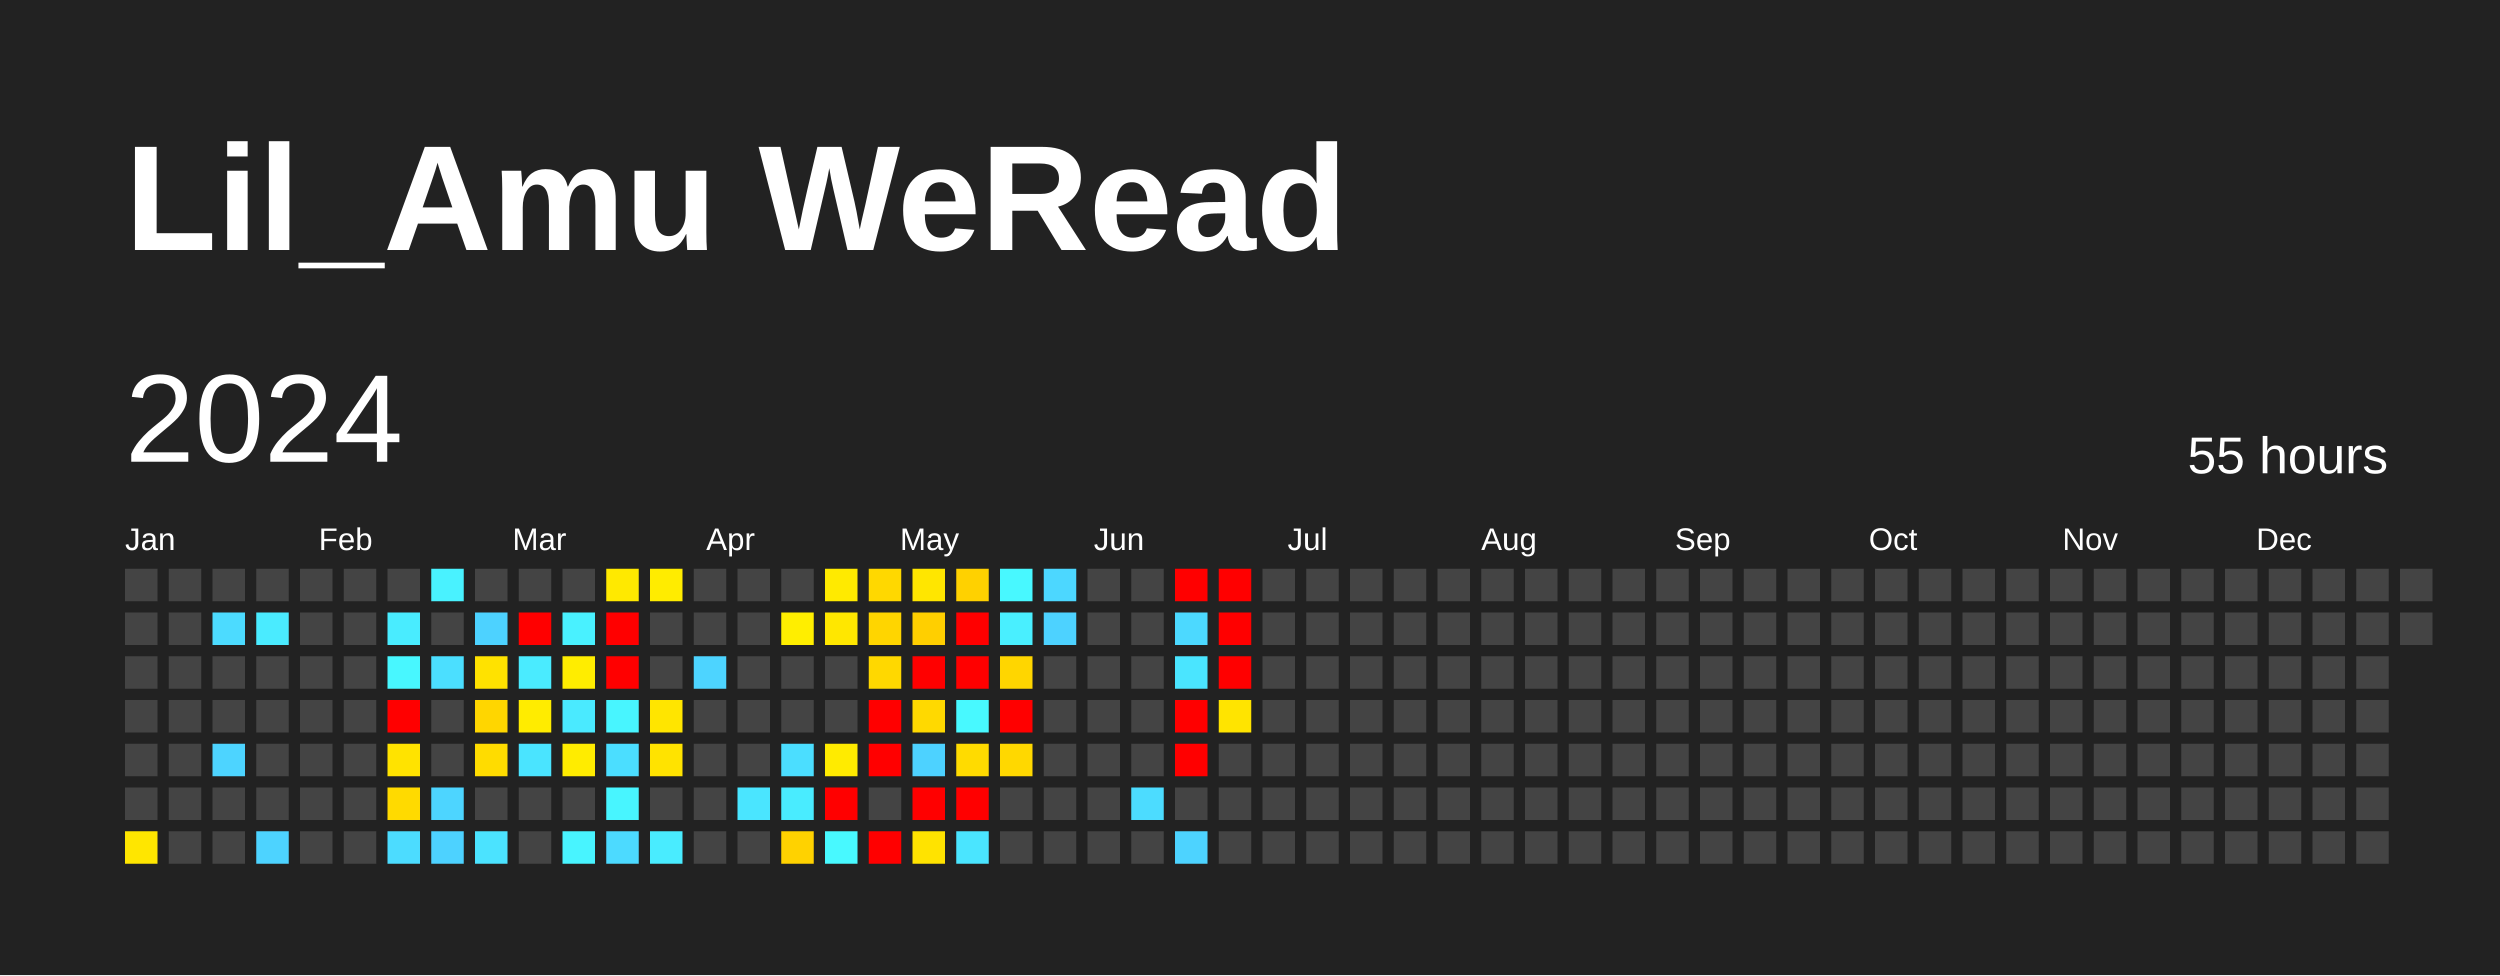
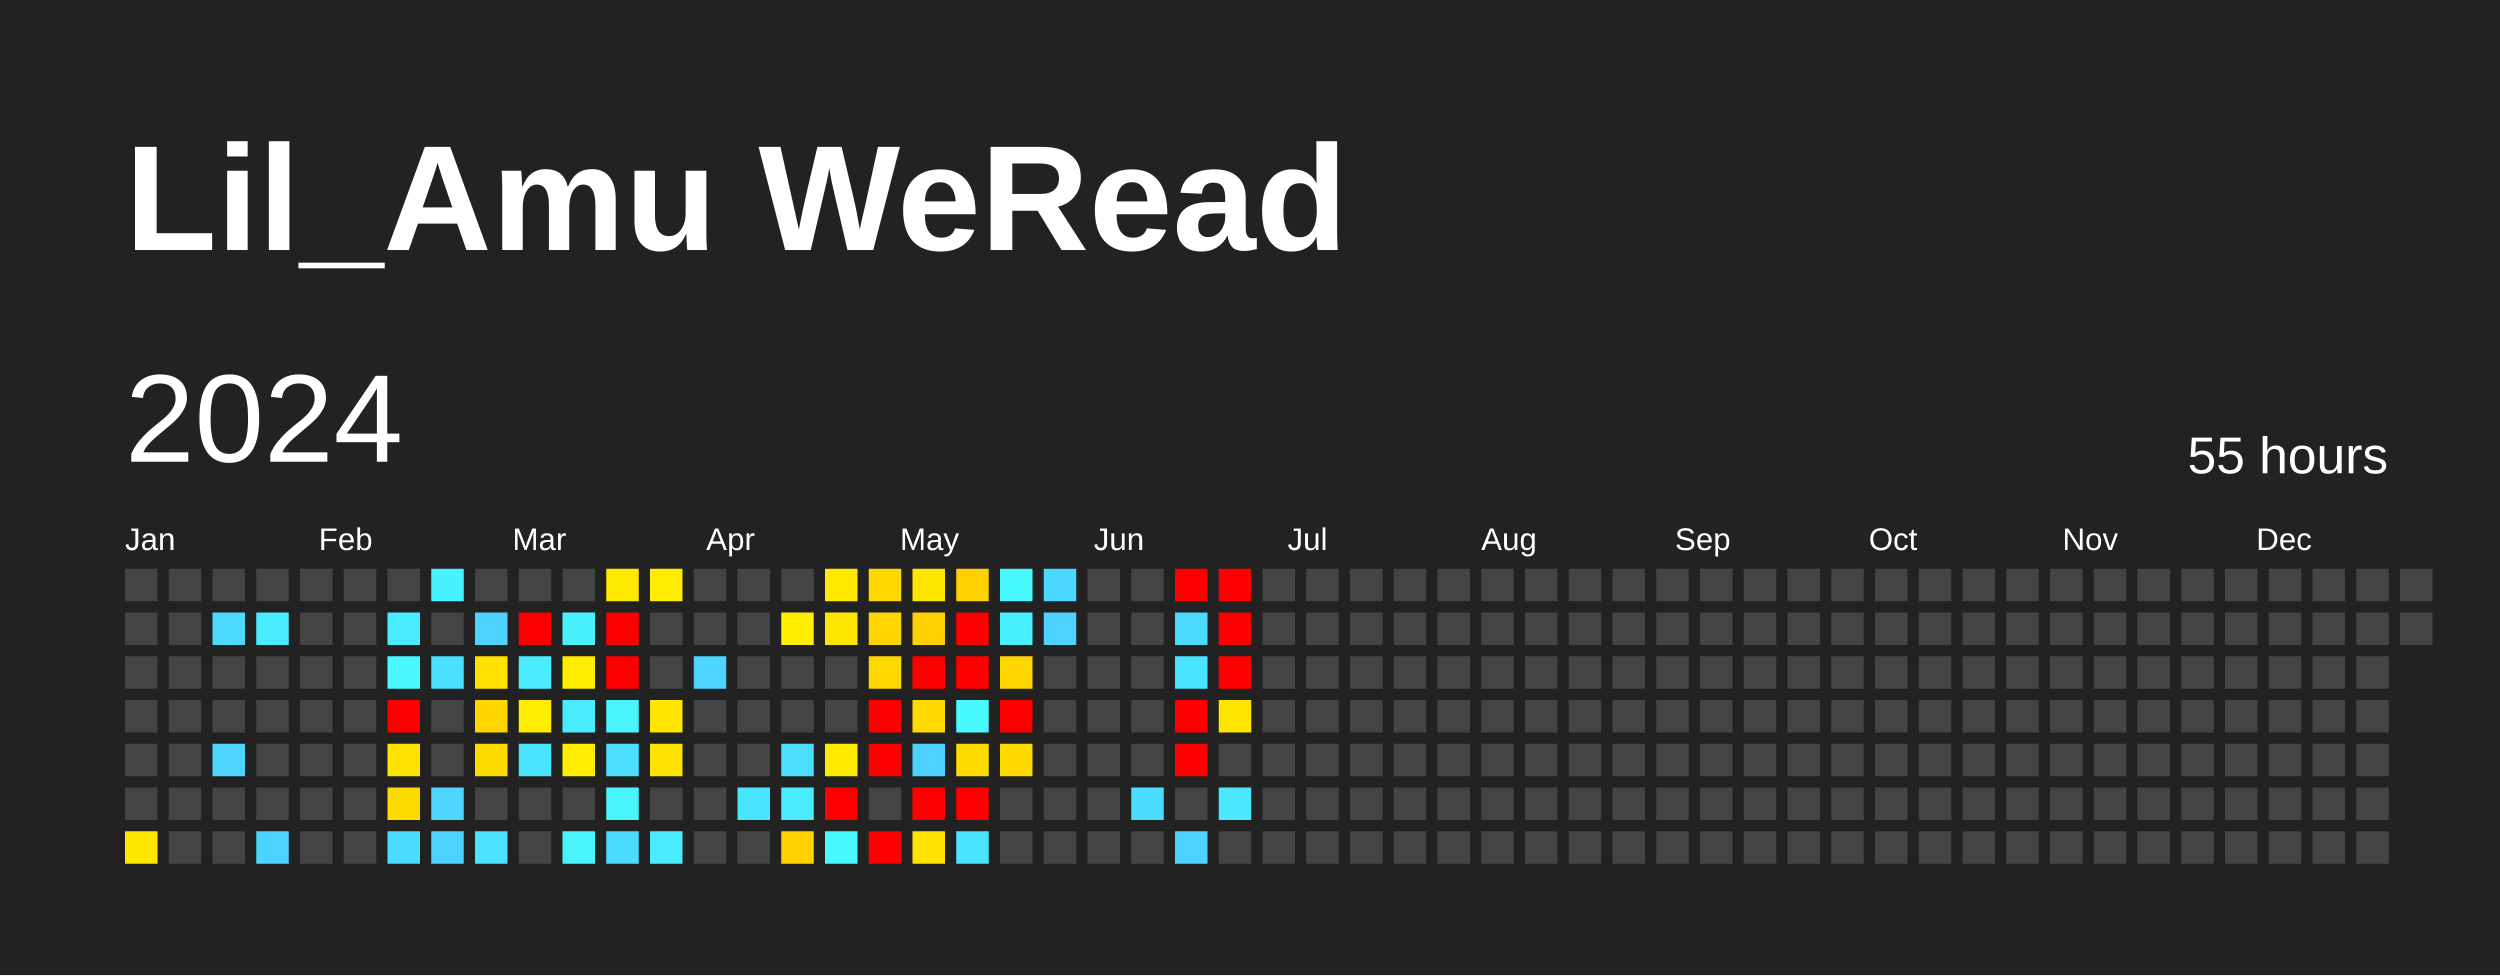
<svg xmlns="http://www.w3.org/2000/svg" baseProfile="full" height="78mm" version="1.1" viewBox="0,0,200,78" width="200mm">
  <defs />
  <rect fill="#222222" height="78" width="200" x="0" y="0" />
  <text fill="#FFFFFF" style="font-size:12px; font-family:Arial; font-weight:bold;" x="10" y="20">Lil_Amu WeRead</text>
  <text dominant-baseline="hanging" fill="#FFFFFF" style="font-size:10.0px; font-family:Arial;" x="10" y="30">2024</text>
  <text dominant-baseline="hanging" fill="#FFFFFF" style="font-size:4.125px; font-family:Arial;" x="175" y="35">55 hours</text>
  <text fill="#FFFFFF" style="font-size:2.5px; font-family:Arial" x="10.0" y="44">Jan</text>
  <text fill="#FFFFFF" style="font-size:2.5px; font-family:Arial" x="25.5" y="44">Feb</text>
  <text fill="#FFFFFF" style="font-size:2.5px; font-family:Arial" x="41.0" y="44">Mar</text>
  <text fill="#FFFFFF" style="font-size:2.5px; font-family:Arial" x="56.5" y="44">Apr</text>
  <text fill="#FFFFFF" style="font-size:2.5px; font-family:Arial" x="72.0" y="44">May</text>
  <text fill="#FFFFFF" style="font-size:2.5px; font-family:Arial" x="87.5" y="44">Jun</text>
  <text fill="#FFFFFF" style="font-size:2.5px; font-family:Arial" x="103.0" y="44">Jul</text>
  <text fill="#FFFFFF" style="font-size:2.5px; font-family:Arial" x="118.5" y="44">Aug</text>
  <text fill="#FFFFFF" style="font-size:2.5px; font-family:Arial" x="134.0" y="44">Sep</text>
  <text fill="#FFFFFF" style="font-size:2.5px; font-family:Arial" x="149.5" y="44">Oct</text>
  <text fill="#FFFFFF" style="font-size:2.5px; font-family:Arial" x="165.0" y="44">Nov</text>
  <text fill="#FFFFFF" style="font-size:2.5px; font-family:Arial" x="180.5" y="44">Dec</text>
  <rect fill="#444444" height="2.6" width="2.6" x="10.0" y="45.5" />
  <rect fill="#444444" height="2.6" width="2.6" x="10.0" y="49.0" />
  <rect fill="#444444" height="2.6" width="2.6" x="10.0" y="52.5" />
  <rect fill="#444444" height="2.6" width="2.6" x="10.0" y="56.0" />
  <rect fill="#444444" height="2.6" width="2.6" x="10.0" y="59.5" />
  <rect fill="#444444" height="2.6" width="2.6" x="10.0" y="63.0" />
  <rect fill="#ffe600" height="2.6" width="2.6" x="10.0" y="66.5" />
  <rect fill="#444444" height="2.6" width="2.6" x="13.5" y="45.5" />
  <rect fill="#444444" height="2.6" width="2.6" x="13.5" y="49.0" />
  <rect fill="#444444" height="2.6" width="2.6" x="13.5" y="52.5" />
  <rect fill="#444444" height="2.6" width="2.6" x="13.5" y="56.0" />
  <rect fill="#444444" height="2.6" width="2.6" x="13.5" y="59.5" />
  <rect fill="#444444" height="2.6" width="2.6" x="13.5" y="63.0" />
  <rect fill="#444444" height="2.6" width="2.6" x="13.5" y="66.5" />
  <rect fill="#444444" height="2.6" width="2.6" x="17.0" y="45.5" />
  <rect fill="#4cdbff" height="2.6" width="2.6" x="17.0" y="49.0" />
  <rect fill="#444444" height="2.6" width="2.6" x="17.0" y="52.5" />
  <rect fill="#444444" height="2.6" width="2.6" x="17.0" y="56.0" />
  <rect fill="#4dd4ff" height="2.6" width="2.6" x="17.0" y="59.5" />
  <rect fill="#444444" height="2.6" width="2.6" x="17.0" y="63.0" />
  <rect fill="#444444" height="2.6" width="2.6" x="17.0" y="66.5" />
  <rect fill="#444444" height="2.6" width="2.6" x="20.5" y="45.5" />
  <rect fill="#4aebff" height="2.6" width="2.6" x="20.5" y="49.0" />
  <rect fill="#444444" height="2.6" width="2.6" x="20.5" y="52.5" />
  <rect fill="#444444" height="2.6" width="2.6" x="20.5" y="56.0" />
  <rect fill="#444444" height="2.6" width="2.6" x="20.5" y="59.5" />
  <rect fill="#444444" height="2.6" width="2.6" x="20.5" y="63.0" />
  <rect fill="#4dd3ff" height="2.6" width="2.6" x="20.5" y="66.5" />
  <rect fill="#444444" height="2.6" width="2.6" x="24.0" y="45.5" />
  <rect fill="#444444" height="2.6" width="2.6" x="24.0" y="49.0" />
  <rect fill="#444444" height="2.6" width="2.6" x="24.0" y="52.5" />
  <rect fill="#444444" height="2.6" width="2.6" x="24.0" y="56.0" />
  <rect fill="#444444" height="2.6" width="2.6" x="24.0" y="59.5" />
  <rect fill="#444444" height="2.6" width="2.6" x="24.0" y="63.0" />
  <rect fill="#444444" height="2.6" width="2.6" x="24.0" y="66.5" />
  <rect fill="#444444" height="2.6" width="2.6" x="27.5" y="45.5" />
  <rect fill="#444444" height="2.6" width="2.6" x="27.5" y="49.0" />
  <rect fill="#444444" height="2.6" width="2.6" x="27.5" y="52.5" />
  <rect fill="#444444" height="2.6" width="2.6" x="27.5" y="56.0" />
  <rect fill="#444444" height="2.6" width="2.6" x="27.5" y="59.5" />
  <rect fill="#444444" height="2.6" width="2.6" x="27.5" y="63.0" />
  <rect fill="#444444" height="2.6" width="2.6" x="27.5" y="66.5" />
  <rect fill="#444444" height="2.6" width="2.6" x="31.0" y="45.5" />
  <rect fill="#49ecff" height="2.6" width="2.6" x="31.0" y="49.0" />
  <rect fill="#48f7ff" height="2.6" width="2.6" x="31.0" y="52.5" />
  <rect fill="red" height="2.6" width="2.6" x="31.0" y="56.0" />
  <rect fill="#ffe300" height="2.6" width="2.6" x="31.0" y="59.5" />
  <rect fill="#ffda00" height="2.6" width="2.6" x="31.0" y="63.0" />
  <rect fill="#4cdcff" height="2.6" width="2.6" x="31.0" y="66.5" />
  <rect fill="#49f2ff" height="2.6" width="2.6" x="34.5" y="45.5" />
  <rect fill="#444444" height="2.6" width="2.6" x="34.5" y="49.0" />
  <rect fill="#4bdfff" height="2.6" width="2.6" x="34.5" y="52.5" />
  <rect fill="#444444" height="2.6" width="2.6" x="34.5" y="56.0" />
  <rect fill="#444444" height="2.6" width="2.6" x="34.5" y="59.5" />
  <rect fill="#4dd5ff" height="2.6" width="2.6" x="34.5" y="63.0" />
  <rect fill="#4dd2ff" height="2.6" width="2.6" x="34.5" y="66.5" />
  <rect fill="#444444" height="2.6" width="2.6" x="38.0" y="45.5" />
  <rect fill="#4dd2ff" height="2.6" width="2.6" x="38.0" y="49.0" />
  <rect fill="#ffe200" height="2.6" width="2.6" x="38.0" y="52.5" />
  <rect fill="#ffd600" height="2.6" width="2.6" x="38.0" y="56.0" />
  <rect fill="#ffdc00" height="2.6" width="2.6" x="38.0" y="59.5" />
  <rect fill="#444444" height="2.6" width="2.6" x="38.0" y="63.0" />
  <rect fill="#4be3ff" height="2.6" width="2.6" x="38.0" y="66.5" />
  <rect fill="#444444" height="2.6" width="2.6" x="41.5" y="45.5" />
  <rect fill="red" height="2.6" width="2.6" x="41.5" y="49.0" />
  <rect fill="#4aebff" height="2.6" width="2.6" x="41.5" y="52.5" />
  <rect fill="#ffec00" height="2.6" width="2.6" x="41.5" y="56.0" />
  <rect fill="#4ae4ff" height="2.6" width="2.6" x="41.5" y="59.5" />
  <rect fill="#444444" height="2.6" width="2.6" x="41.5" y="63.0" />
  <rect fill="#444444" height="2.6" width="2.6" x="41.5" y="66.5" />
  <rect fill="#444444" height="2.6" width="2.6" x="45.0" y="45.5" />
  <rect fill="#49f1ff" height="2.6" width="2.6" x="45.0" y="49.0" />
  <rect fill="#ffed00" height="2.6" width="2.6" x="45.0" y="52.5" />
  <rect fill="#4aeaff" height="2.6" width="2.6" x="45.0" y="56.0" />
  <rect fill="#ffec00" height="2.6" width="2.6" x="45.0" y="59.5" />
  <rect fill="#444444" height="2.6" width="2.6" x="45.0" y="63.0" />
  <rect fill="#48f4ff" height="2.6" width="2.6" x="45.0" y="66.5" />
  <rect fill="#ffe900" height="2.6" width="2.6" x="48.5" y="45.5" />
  <rect fill="red" height="2.6" width="2.6" x="48.5" y="49.0" />
  <rect fill="red" height="2.6" width="2.6" x="48.5" y="52.5" />
  <rect fill="#48f5ff" height="2.6" width="2.6" x="48.5" y="56.0" />
  <rect fill="#4bdeff" height="2.6" width="2.6" x="48.5" y="59.5" />
  <rect fill="#48f5ff" height="2.6" width="2.6" x="48.5" y="63.0" />
  <rect fill="#4cdaff" height="2.6" width="2.6" x="48.5" y="66.5" />
  <rect fill="#ffec00" height="2.6" width="2.6" x="52.0" y="45.5" />
  <rect fill="#444444" height="2.6" width="2.6" x="52.0" y="49.0" />
  <rect fill="#444444" height="2.6" width="2.6" x="52.0" y="52.5" />
  <rect fill="#ffe500" height="2.6" width="2.6" x="52.0" y="56.0" />
  <rect fill="#ffe300" height="2.6" width="2.6" x="52.0" y="59.5" />
  <rect fill="#444444" height="2.6" width="2.6" x="52.0" y="63.0" />
  <rect fill="#49ecff" height="2.6" width="2.6" x="52.0" y="66.5" />
  <rect fill="#444444" height="2.6" width="2.6" x="55.5" y="45.5" />
  <rect fill="#444444" height="2.6" width="2.6" x="55.5" y="49.0" />
  <rect fill="#4dd4ff" height="2.6" width="2.6" x="55.5" y="52.5" />
  <rect fill="#444444" height="2.6" width="2.6" x="55.5" y="56.0" />
  <rect fill="#444444" height="2.6" width="2.6" x="55.5" y="59.5" />
  <rect fill="#444444" height="2.6" width="2.6" x="55.5" y="63.0" />
  <rect fill="#444444" height="2.6" width="2.6" x="55.5" y="66.5" />
  <rect fill="#444444" height="2.6" width="2.6" x="59.0" y="45.5" />
  <rect fill="#444444" height="2.6" width="2.6" x="59.0" y="49.0" />
  <rect fill="#444444" height="2.6" width="2.6" x="59.0" y="52.5" />
  <rect fill="#444444" height="2.6" width="2.6" x="59.0" y="56.0" />
  <rect fill="#444444" height="2.6" width="2.6" x="59.0" y="59.5" />
  <rect fill="#4ae5ff" height="2.6" width="2.6" x="59.0" y="63.0" />
  <rect fill="#444444" height="2.6" width="2.6" x="59.0" y="66.5" />
  <rect fill="#444444" height="2.6" width="2.6" x="62.5" y="45.5" />
  <rect fill="#ffee00" height="2.6" width="2.6" x="62.5" y="49.0" />
  <rect fill="#444444" height="2.6" width="2.6" x="62.5" y="52.5" />
  <rect fill="#444444" height="2.6" width="2.6" x="62.5" y="56.0" />
  <rect fill="#4bdeff" height="2.6" width="2.6" x="62.5" y="59.5" />
  <rect fill="#49ecff" height="2.6" width="2.6" x="62.5" y="63.0" />
  <rect fill="#ffd200" height="2.6" width="2.6" x="62.5" y="66.5" />
  <rect fill="#ffea00" height="2.6" width="2.6" x="66.0" y="45.5" />
  <rect fill="#ffe700" height="2.6" width="2.6" x="66.0" y="49.0" />
  <rect fill="#444444" height="2.6" width="2.6" x="66.0" y="52.5" />
  <rect fill="#444444" height="2.6" width="2.6" x="66.0" y="56.0" />
  <rect fill="#ffeb00" height="2.6" width="2.6" x="66.0" y="59.5" />
  <rect fill="red" height="2.6" width="2.6" x="66.0" y="63.0" />
  <rect fill="#48f9ff" height="2.6" width="2.6" x="66.0" y="66.5" />
  <rect fill="#ffd800" height="2.6" width="2.6" x="69.5" y="45.5" />
  <rect fill="#ffd500" height="2.6" width="2.6" x="69.5" y="49.0" />
  <rect fill="#ffd800" height="2.6" width="2.6" x="69.5" y="52.5" />
  <rect fill="red" height="2.6" width="2.6" x="69.5" y="56.0" />
  <rect fill="red" height="2.6" width="2.6" x="69.5" y="59.5" />
  <rect fill="#444444" height="2.6" width="2.6" x="69.5" y="63.0" />
  <rect fill="red" height="2.6" width="2.6" x="69.5" y="66.5" />
  <rect fill="#ffe600" height="2.6" width="2.6" x="73.0" y="45.5" />
  <rect fill="#ffcf00" height="2.6" width="2.6" x="73.0" y="49.0" />
  <rect fill="red" height="2.6" width="2.6" x="73.0" y="52.5" />
  <rect fill="#ffd900" height="2.6" width="2.6" x="73.0" y="56.0" />
  <rect fill="#4dd2ff" height="2.6" width="2.6" x="73.0" y="59.5" />
  <rect fill="red" height="2.6" width="2.6" x="73.0" y="63.0" />
  <rect fill="#ffe300" height="2.6" width="2.6" x="73.0" y="66.5" />
  <rect fill="#ffd100" height="2.6" width="2.6" x="76.5" y="45.5" />
  <rect fill="red" height="2.6" width="2.6" x="76.5" y="49.0" />
  <rect fill="red" height="2.6" width="2.6" x="76.5" y="52.5" />
  <rect fill="#48f9ff" height="2.6" width="2.6" x="76.5" y="56.0" />
  <rect fill="#ffdb00" height="2.6" width="2.6" x="76.5" y="59.5" />
  <rect fill="red" height="2.6" width="2.6" x="76.5" y="63.0" />
  <rect fill="#4ae5ff" height="2.6" width="2.6" x="76.5" y="66.5" />
  <rect fill="#48f8ff" height="2.6" width="2.6" x="80.0" y="45.5" />
  <rect fill="#49efff" height="2.6" width="2.6" x="80.0" y="49.0" />
  <rect fill="#ffd600" height="2.6" width="2.6" x="80.0" y="52.5" />
  <rect fill="red" height="2.6" width="2.6" x="80.0" y="56.0" />
  <rect fill="#ffd800" height="2.6" width="2.6" x="80.0" y="59.5" />
  <rect fill="#444444" height="2.6" width="2.6" x="80.0" y="63.0" />
  <rect fill="#444444" height="2.6" width="2.6" x="80.0" y="66.5" />
  <rect fill="#4cd7ff" height="2.6" width="2.6" x="83.5" y="45.5" />
  <rect fill="#4dd2ff" height="2.6" width="2.6" x="83.5" y="49.0" />
  <rect fill="#444444" height="2.6" width="2.6" x="83.5" y="52.5" />
  <rect fill="#444444" height="2.6" width="2.6" x="83.5" y="56.0" />
  <rect fill="#444444" height="2.6" width="2.6" x="83.5" y="59.5" />
  <rect fill="#444444" height="2.6" width="2.6" x="83.5" y="63.0" />
  <rect fill="#444444" height="2.6" width="2.6" x="83.5" y="66.5" />
  <rect fill="#444444" height="2.6" width="2.6" x="87.0" y="45.5" />
  <rect fill="#444444" height="2.6" width="2.6" x="87.0" y="49.0" />
  <rect fill="#444444" height="2.6" width="2.6" x="87.0" y="52.5" />
  <rect fill="#444444" height="2.6" width="2.6" x="87.0" y="56.0" />
  <rect fill="#444444" height="2.6" width="2.6" x="87.0" y="59.5" />
  <rect fill="#444444" height="2.6" width="2.6" x="87.0" y="63.0" />
  <rect fill="#444444" height="2.6" width="2.6" x="87.0" y="66.5" />
  <rect fill="#444444" height="2.6" width="2.6" x="90.5" y="45.5" />
  <rect fill="#444444" height="2.6" width="2.6" x="90.5" y="49.0" />
  <rect fill="#444444" height="2.6" width="2.6" x="90.5" y="52.5" />
  <rect fill="#444444" height="2.6" width="2.6" x="90.5" y="56.0" />
  <rect fill="#444444" height="2.6" width="2.6" x="90.5" y="59.5" />
  <rect fill="#4cdcff" height="2.6" width="2.6" x="90.5" y="63.0" />
  <rect fill="#444444" height="2.6" width="2.6" x="90.5" y="66.5" />
  <rect fill="red" height="2.6" width="2.6" x="94.0" y="45.5" />
  <rect fill="#4cd9ff" height="2.6" width="2.6" x="94.0" y="49.0" />
  <rect fill="#4ae5ff" height="2.6" width="2.6" x="94.0" y="52.5" />
  <rect fill="red" height="2.6" width="2.6" x="94.0" y="56.0" />
  <rect fill="red" height="2.6" width="2.6" x="94.0" y="59.5" />
  <rect fill="#444444" height="2.6" width="2.6" x="94.0" y="63.0" />
  <rect fill="#4dd3ff" height="2.6" width="2.6" x="94.0" y="66.5" />
  <rect fill="red" height="2.6" width="2.6" x="97.5" y="45.5" />
  <rect fill="red" height="2.6" width="2.6" x="97.5" y="49.0" />
  <rect fill="red" height="2.6" width="2.6" x="97.5" y="52.5" />
  <rect fill="#ffe400" height="2.6" width="2.6" x="97.5" y="56.0" />
  <rect fill="#444444" height="2.6" width="2.6" x="97.5" y="59.5" />
-   <rect fill="#444444" height="2.6" width="2.6" x="97.5" y="63.0" />
+   <rect fill="#4ae7ff" height="2.6" width="2.6" x="97.5" y="63.0" />
  <rect fill="#444444" height="2.6" width="2.6" x="97.5" y="66.5" />
  <rect fill="#444444" height="2.6" width="2.6" x="101.0" y="45.5" />
  <rect fill="#444444" height="2.6" width="2.6" x="101.0" y="49.0" />
  <rect fill="#444444" height="2.6" width="2.6" x="101.0" y="52.5" />
  <rect fill="#444444" height="2.6" width="2.6" x="101.0" y="56.0" />
  <rect fill="#444444" height="2.6" width="2.6" x="101.0" y="59.5" />
  <rect fill="#444444" height="2.6" width="2.6" x="101.0" y="63.0" />
  <rect fill="#444444" height="2.6" width="2.6" x="101.0" y="66.5" />
  <rect fill="#444444" height="2.6" width="2.6" x="104.5" y="45.5" />
  <rect fill="#444444" height="2.6" width="2.6" x="104.5" y="49.0" />
  <rect fill="#444444" height="2.6" width="2.6" x="104.5" y="52.5" />
  <rect fill="#444444" height="2.6" width="2.6" x="104.5" y="56.0" />
  <rect fill="#444444" height="2.6" width="2.6" x="104.5" y="59.5" />
  <rect fill="#444444" height="2.6" width="2.6" x="104.5" y="63.0" />
  <rect fill="#444444" height="2.6" width="2.6" x="104.5" y="66.5" />
  <rect fill="#444444" height="2.6" width="2.6" x="108.0" y="45.5" />
  <rect fill="#444444" height="2.6" width="2.6" x="108.0" y="49.0" />
  <rect fill="#444444" height="2.6" width="2.6" x="108.0" y="52.5" />
  <rect fill="#444444" height="2.6" width="2.6" x="108.0" y="56.0" />
  <rect fill="#444444" height="2.6" width="2.6" x="108.0" y="59.5" />
  <rect fill="#444444" height="2.6" width="2.6" x="108.0" y="63.0" />
  <rect fill="#444444" height="2.6" width="2.6" x="108.0" y="66.5" />
  <rect fill="#444444" height="2.6" width="2.6" x="111.5" y="45.5" />
  <rect fill="#444444" height="2.6" width="2.6" x="111.5" y="49.0" />
  <rect fill="#444444" height="2.6" width="2.6" x="111.5" y="52.5" />
  <rect fill="#444444" height="2.6" width="2.6" x="111.5" y="56.0" />
  <rect fill="#444444" height="2.6" width="2.6" x="111.5" y="59.5" />
  <rect fill="#444444" height="2.6" width="2.6" x="111.5" y="63.0" />
  <rect fill="#444444" height="2.6" width="2.6" x="111.5" y="66.5" />
  <rect fill="#444444" height="2.6" width="2.6" x="115.0" y="45.5" />
  <rect fill="#444444" height="2.6" width="2.6" x="115.0" y="49.0" />
  <rect fill="#444444" height="2.6" width="2.6" x="115.0" y="52.5" />
  <rect fill="#444444" height="2.6" width="2.6" x="115.0" y="56.0" />
  <rect fill="#444444" height="2.6" width="2.6" x="115.0" y="59.5" />
  <rect fill="#444444" height="2.6" width="2.6" x="115.0" y="63.0" />
  <rect fill="#444444" height="2.6" width="2.6" x="115.0" y="66.5" />
  <rect fill="#444444" height="2.6" width="2.6" x="118.5" y="45.5" />
  <rect fill="#444444" height="2.6" width="2.6" x="118.5" y="49.0" />
  <rect fill="#444444" height="2.6" width="2.6" x="118.5" y="52.5" />
  <rect fill="#444444" height="2.6" width="2.6" x="118.5" y="56.0" />
  <rect fill="#444444" height="2.6" width="2.6" x="118.5" y="59.5" />
  <rect fill="#444444" height="2.6" width="2.6" x="118.5" y="63.0" />
  <rect fill="#444444" height="2.6" width="2.6" x="118.5" y="66.5" />
  <rect fill="#444444" height="2.6" width="2.6" x="122.0" y="45.5" />
  <rect fill="#444444" height="2.6" width="2.6" x="122.0" y="49.0" />
  <rect fill="#444444" height="2.6" width="2.6" x="122.0" y="52.5" />
  <rect fill="#444444" height="2.6" width="2.6" x="122.0" y="56.0" />
  <rect fill="#444444" height="2.6" width="2.6" x="122.0" y="59.5" />
  <rect fill="#444444" height="2.6" width="2.6" x="122.0" y="63.0" />
  <rect fill="#444444" height="2.6" width="2.6" x="122.0" y="66.5" />
  <rect fill="#444444" height="2.6" width="2.6" x="125.5" y="45.5" />
  <rect fill="#444444" height="2.6" width="2.6" x="125.5" y="49.0" />
  <rect fill="#444444" height="2.6" width="2.6" x="125.5" y="52.5" />
  <rect fill="#444444" height="2.6" width="2.6" x="125.5" y="56.0" />
  <rect fill="#444444" height="2.6" width="2.6" x="125.5" y="59.5" />
  <rect fill="#444444" height="2.6" width="2.6" x="125.5" y="63.0" />
  <rect fill="#444444" height="2.6" width="2.6" x="125.5" y="66.5" />
  <rect fill="#444444" height="2.6" width="2.6" x="129.0" y="45.5" />
  <rect fill="#444444" height="2.6" width="2.6" x="129.0" y="49.0" />
  <rect fill="#444444" height="2.6" width="2.6" x="129.0" y="52.5" />
  <rect fill="#444444" height="2.6" width="2.6" x="129.0" y="56.0" />
  <rect fill="#444444" height="2.6" width="2.6" x="129.0" y="59.5" />
  <rect fill="#444444" height="2.6" width="2.6" x="129.0" y="63.0" />
  <rect fill="#444444" height="2.6" width="2.6" x="129.0" y="66.5" />
  <rect fill="#444444" height="2.6" width="2.6" x="132.5" y="45.5" />
  <rect fill="#444444" height="2.6" width="2.6" x="132.5" y="49.0" />
  <rect fill="#444444" height="2.6" width="2.6" x="132.5" y="52.5" />
  <rect fill="#444444" height="2.6" width="2.6" x="132.5" y="56.0" />
  <rect fill="#444444" height="2.6" width="2.6" x="132.5" y="59.5" />
  <rect fill="#444444" height="2.6" width="2.6" x="132.5" y="63.0" />
  <rect fill="#444444" height="2.6" width="2.6" x="132.5" y="66.5" />
  <rect fill="#444444" height="2.6" width="2.6" x="136.0" y="45.5" />
  <rect fill="#444444" height="2.6" width="2.6" x="136.0" y="49.0" />
  <rect fill="#444444" height="2.6" width="2.6" x="136.0" y="52.5" />
  <rect fill="#444444" height="2.6" width="2.6" x="136.0" y="56.0" />
  <rect fill="#444444" height="2.6" width="2.6" x="136.0" y="59.5" />
  <rect fill="#444444" height="2.6" width="2.6" x="136.0" y="63.0" />
  <rect fill="#444444" height="2.6" width="2.6" x="136.0" y="66.5" />
  <rect fill="#444444" height="2.6" width="2.6" x="139.5" y="45.5" />
  <rect fill="#444444" height="2.6" width="2.6" x="139.5" y="49.0" />
  <rect fill="#444444" height="2.6" width="2.6" x="139.5" y="52.5" />
  <rect fill="#444444" height="2.6" width="2.6" x="139.5" y="56.0" />
  <rect fill="#444444" height="2.6" width="2.6" x="139.5" y="59.5" />
  <rect fill="#444444" height="2.6" width="2.6" x="139.5" y="63.0" />
  <rect fill="#444444" height="2.6" width="2.6" x="139.5" y="66.5" />
  <rect fill="#444444" height="2.6" width="2.6" x="143.0" y="45.5" />
  <rect fill="#444444" height="2.6" width="2.6" x="143.0" y="49.0" />
  <rect fill="#444444" height="2.6" width="2.6" x="143.0" y="52.5" />
  <rect fill="#444444" height="2.6" width="2.6" x="143.0" y="56.0" />
  <rect fill="#444444" height="2.6" width="2.6" x="143.0" y="59.5" />
  <rect fill="#444444" height="2.6" width="2.6" x="143.0" y="63.0" />
  <rect fill="#444444" height="2.6" width="2.6" x="143.0" y="66.5" />
  <rect fill="#444444" height="2.6" width="2.6" x="146.5" y="45.5" />
  <rect fill="#444444" height="2.6" width="2.6" x="146.5" y="49.0" />
  <rect fill="#444444" height="2.6" width="2.6" x="146.5" y="52.5" />
  <rect fill="#444444" height="2.6" width="2.6" x="146.5" y="56.0" />
  <rect fill="#444444" height="2.6" width="2.6" x="146.5" y="59.5" />
  <rect fill="#444444" height="2.6" width="2.6" x="146.5" y="63.0" />
  <rect fill="#444444" height="2.6" width="2.6" x="146.5" y="66.5" />
  <rect fill="#444444" height="2.6" width="2.6" x="150.0" y="45.5" />
  <rect fill="#444444" height="2.6" width="2.6" x="150.0" y="49.0" />
  <rect fill="#444444" height="2.6" width="2.6" x="150.0" y="52.5" />
  <rect fill="#444444" height="2.6" width="2.6" x="150.0" y="56.0" />
  <rect fill="#444444" height="2.6" width="2.6" x="150.0" y="59.5" />
  <rect fill="#444444" height="2.6" width="2.6" x="150.0" y="63.0" />
  <rect fill="#444444" height="2.6" width="2.6" x="150.0" y="66.5" />
  <rect fill="#444444" height="2.6" width="2.6" x="153.5" y="45.5" />
  <rect fill="#444444" height="2.6" width="2.6" x="153.5" y="49.0" />
  <rect fill="#444444" height="2.6" width="2.6" x="153.5" y="52.5" />
  <rect fill="#444444" height="2.6" width="2.6" x="153.5" y="56.0" />
  <rect fill="#444444" height="2.6" width="2.6" x="153.5" y="59.5" />
  <rect fill="#444444" height="2.6" width="2.6" x="153.5" y="63.0" />
  <rect fill="#444444" height="2.6" width="2.6" x="153.5" y="66.5" />
  <rect fill="#444444" height="2.6" width="2.6" x="157.0" y="45.5" />
  <rect fill="#444444" height="2.6" width="2.6" x="157.0" y="49.0" />
  <rect fill="#444444" height="2.6" width="2.6" x="157.0" y="52.5" />
  <rect fill="#444444" height="2.6" width="2.6" x="157.0" y="56.0" />
  <rect fill="#444444" height="2.6" width="2.6" x="157.0" y="59.5" />
  <rect fill="#444444" height="2.6" width="2.6" x="157.0" y="63.0" />
  <rect fill="#444444" height="2.6" width="2.6" x="157.0" y="66.5" />
  <rect fill="#444444" height="2.6" width="2.6" x="160.5" y="45.5" />
  <rect fill="#444444" height="2.6" width="2.6" x="160.5" y="49.0" />
  <rect fill="#444444" height="2.6" width="2.6" x="160.5" y="52.5" />
  <rect fill="#444444" height="2.6" width="2.6" x="160.5" y="56.0" />
  <rect fill="#444444" height="2.6" width="2.6" x="160.5" y="59.5" />
  <rect fill="#444444" height="2.6" width="2.6" x="160.5" y="63.0" />
  <rect fill="#444444" height="2.6" width="2.6" x="160.5" y="66.5" />
  <rect fill="#444444" height="2.6" width="2.6" x="164.0" y="45.5" />
  <rect fill="#444444" height="2.6" width="2.6" x="164.0" y="49.0" />
  <rect fill="#444444" height="2.6" width="2.6" x="164.0" y="52.5" />
  <rect fill="#444444" height="2.6" width="2.6" x="164.0" y="56.0" />
  <rect fill="#444444" height="2.6" width="2.6" x="164.0" y="59.5" />
  <rect fill="#444444" height="2.6" width="2.6" x="164.0" y="63.0" />
  <rect fill="#444444" height="2.6" width="2.6" x="164.0" y="66.5" />
  <rect fill="#444444" height="2.6" width="2.6" x="167.5" y="45.5" />
  <rect fill="#444444" height="2.6" width="2.6" x="167.5" y="49.0" />
  <rect fill="#444444" height="2.6" width="2.6" x="167.5" y="52.5" />
  <rect fill="#444444" height="2.6" width="2.6" x="167.5" y="56.0" />
  <rect fill="#444444" height="2.6" width="2.6" x="167.5" y="59.5" />
  <rect fill="#444444" height="2.6" width="2.6" x="167.5" y="63.0" />
  <rect fill="#444444" height="2.6" width="2.6" x="167.5" y="66.5" />
  <rect fill="#444444" height="2.6" width="2.6" x="171.0" y="45.5" />
  <rect fill="#444444" height="2.6" width="2.6" x="171.0" y="49.0" />
  <rect fill="#444444" height="2.6" width="2.6" x="171.0" y="52.5" />
  <rect fill="#444444" height="2.6" width="2.6" x="171.0" y="56.0" />
  <rect fill="#444444" height="2.6" width="2.6" x="171.0" y="59.5" />
  <rect fill="#444444" height="2.6" width="2.6" x="171.0" y="63.0" />
  <rect fill="#444444" height="2.6" width="2.6" x="171.0" y="66.5" />
  <rect fill="#444444" height="2.6" width="2.6" x="174.5" y="45.5" />
  <rect fill="#444444" height="2.6" width="2.6" x="174.5" y="49.0" />
  <rect fill="#444444" height="2.6" width="2.6" x="174.5" y="52.5" />
  <rect fill="#444444" height="2.6" width="2.6" x="174.5" y="56.0" />
  <rect fill="#444444" height="2.6" width="2.6" x="174.5" y="59.5" />
  <rect fill="#444444" height="2.6" width="2.6" x="174.5" y="63.0" />
  <rect fill="#444444" height="2.6" width="2.6" x="174.5" y="66.5" />
  <rect fill="#444444" height="2.6" width="2.6" x="178.0" y="45.5" />
  <rect fill="#444444" height="2.6" width="2.6" x="178.0" y="49.0" />
  <rect fill="#444444" height="2.6" width="2.6" x="178.0" y="52.5" />
  <rect fill="#444444" height="2.6" width="2.6" x="178.0" y="56.0" />
  <rect fill="#444444" height="2.6" width="2.6" x="178.0" y="59.5" />
  <rect fill="#444444" height="2.6" width="2.6" x="178.0" y="63.0" />
  <rect fill="#444444" height="2.6" width="2.6" x="178.0" y="66.5" />
  <rect fill="#444444" height="2.6" width="2.6" x="181.5" y="45.5" />
  <rect fill="#444444" height="2.6" width="2.6" x="181.5" y="49.0" />
  <rect fill="#444444" height="2.6" width="2.6" x="181.5" y="52.5" />
  <rect fill="#444444" height="2.6" width="2.6" x="181.5" y="56.0" />
  <rect fill="#444444" height="2.6" width="2.6" x="181.5" y="59.5" />
  <rect fill="#444444" height="2.6" width="2.6" x="181.5" y="63.0" />
  <rect fill="#444444" height="2.6" width="2.6" x="181.5" y="66.5" />
  <rect fill="#444444" height="2.6" width="2.6" x="185.0" y="45.5" />
  <rect fill="#444444" height="2.6" width="2.6" x="185.0" y="49.0" />
  <rect fill="#444444" height="2.6" width="2.6" x="185.0" y="52.5" />
  <rect fill="#444444" height="2.6" width="2.6" x="185.0" y="56.0" />
  <rect fill="#444444" height="2.6" width="2.6" x="185.0" y="59.5" />
  <rect fill="#444444" height="2.6" width="2.6" x="185.0" y="63.0" />
  <rect fill="#444444" height="2.6" width="2.6" x="185.0" y="66.5" />
  <rect fill="#444444" height="2.6" width="2.6" x="188.5" y="45.5" />
  <rect fill="#444444" height="2.6" width="2.6" x="188.5" y="49.0" />
  <rect fill="#444444" height="2.6" width="2.6" x="188.5" y="52.5" />
  <rect fill="#444444" height="2.6" width="2.6" x="188.5" y="56.0" />
  <rect fill="#444444" height="2.6" width="2.6" x="188.5" y="59.5" />
  <rect fill="#444444" height="2.6" width="2.6" x="188.5" y="63.0" />
  <rect fill="#444444" height="2.6" width="2.6" x="188.5" y="66.5" />
  <rect fill="#444444" height="2.6" width="2.6" x="192.0" y="45.5" />
  <rect fill="#444444" height="2.6" width="2.6" x="192.0" y="49.0" />
</svg>
